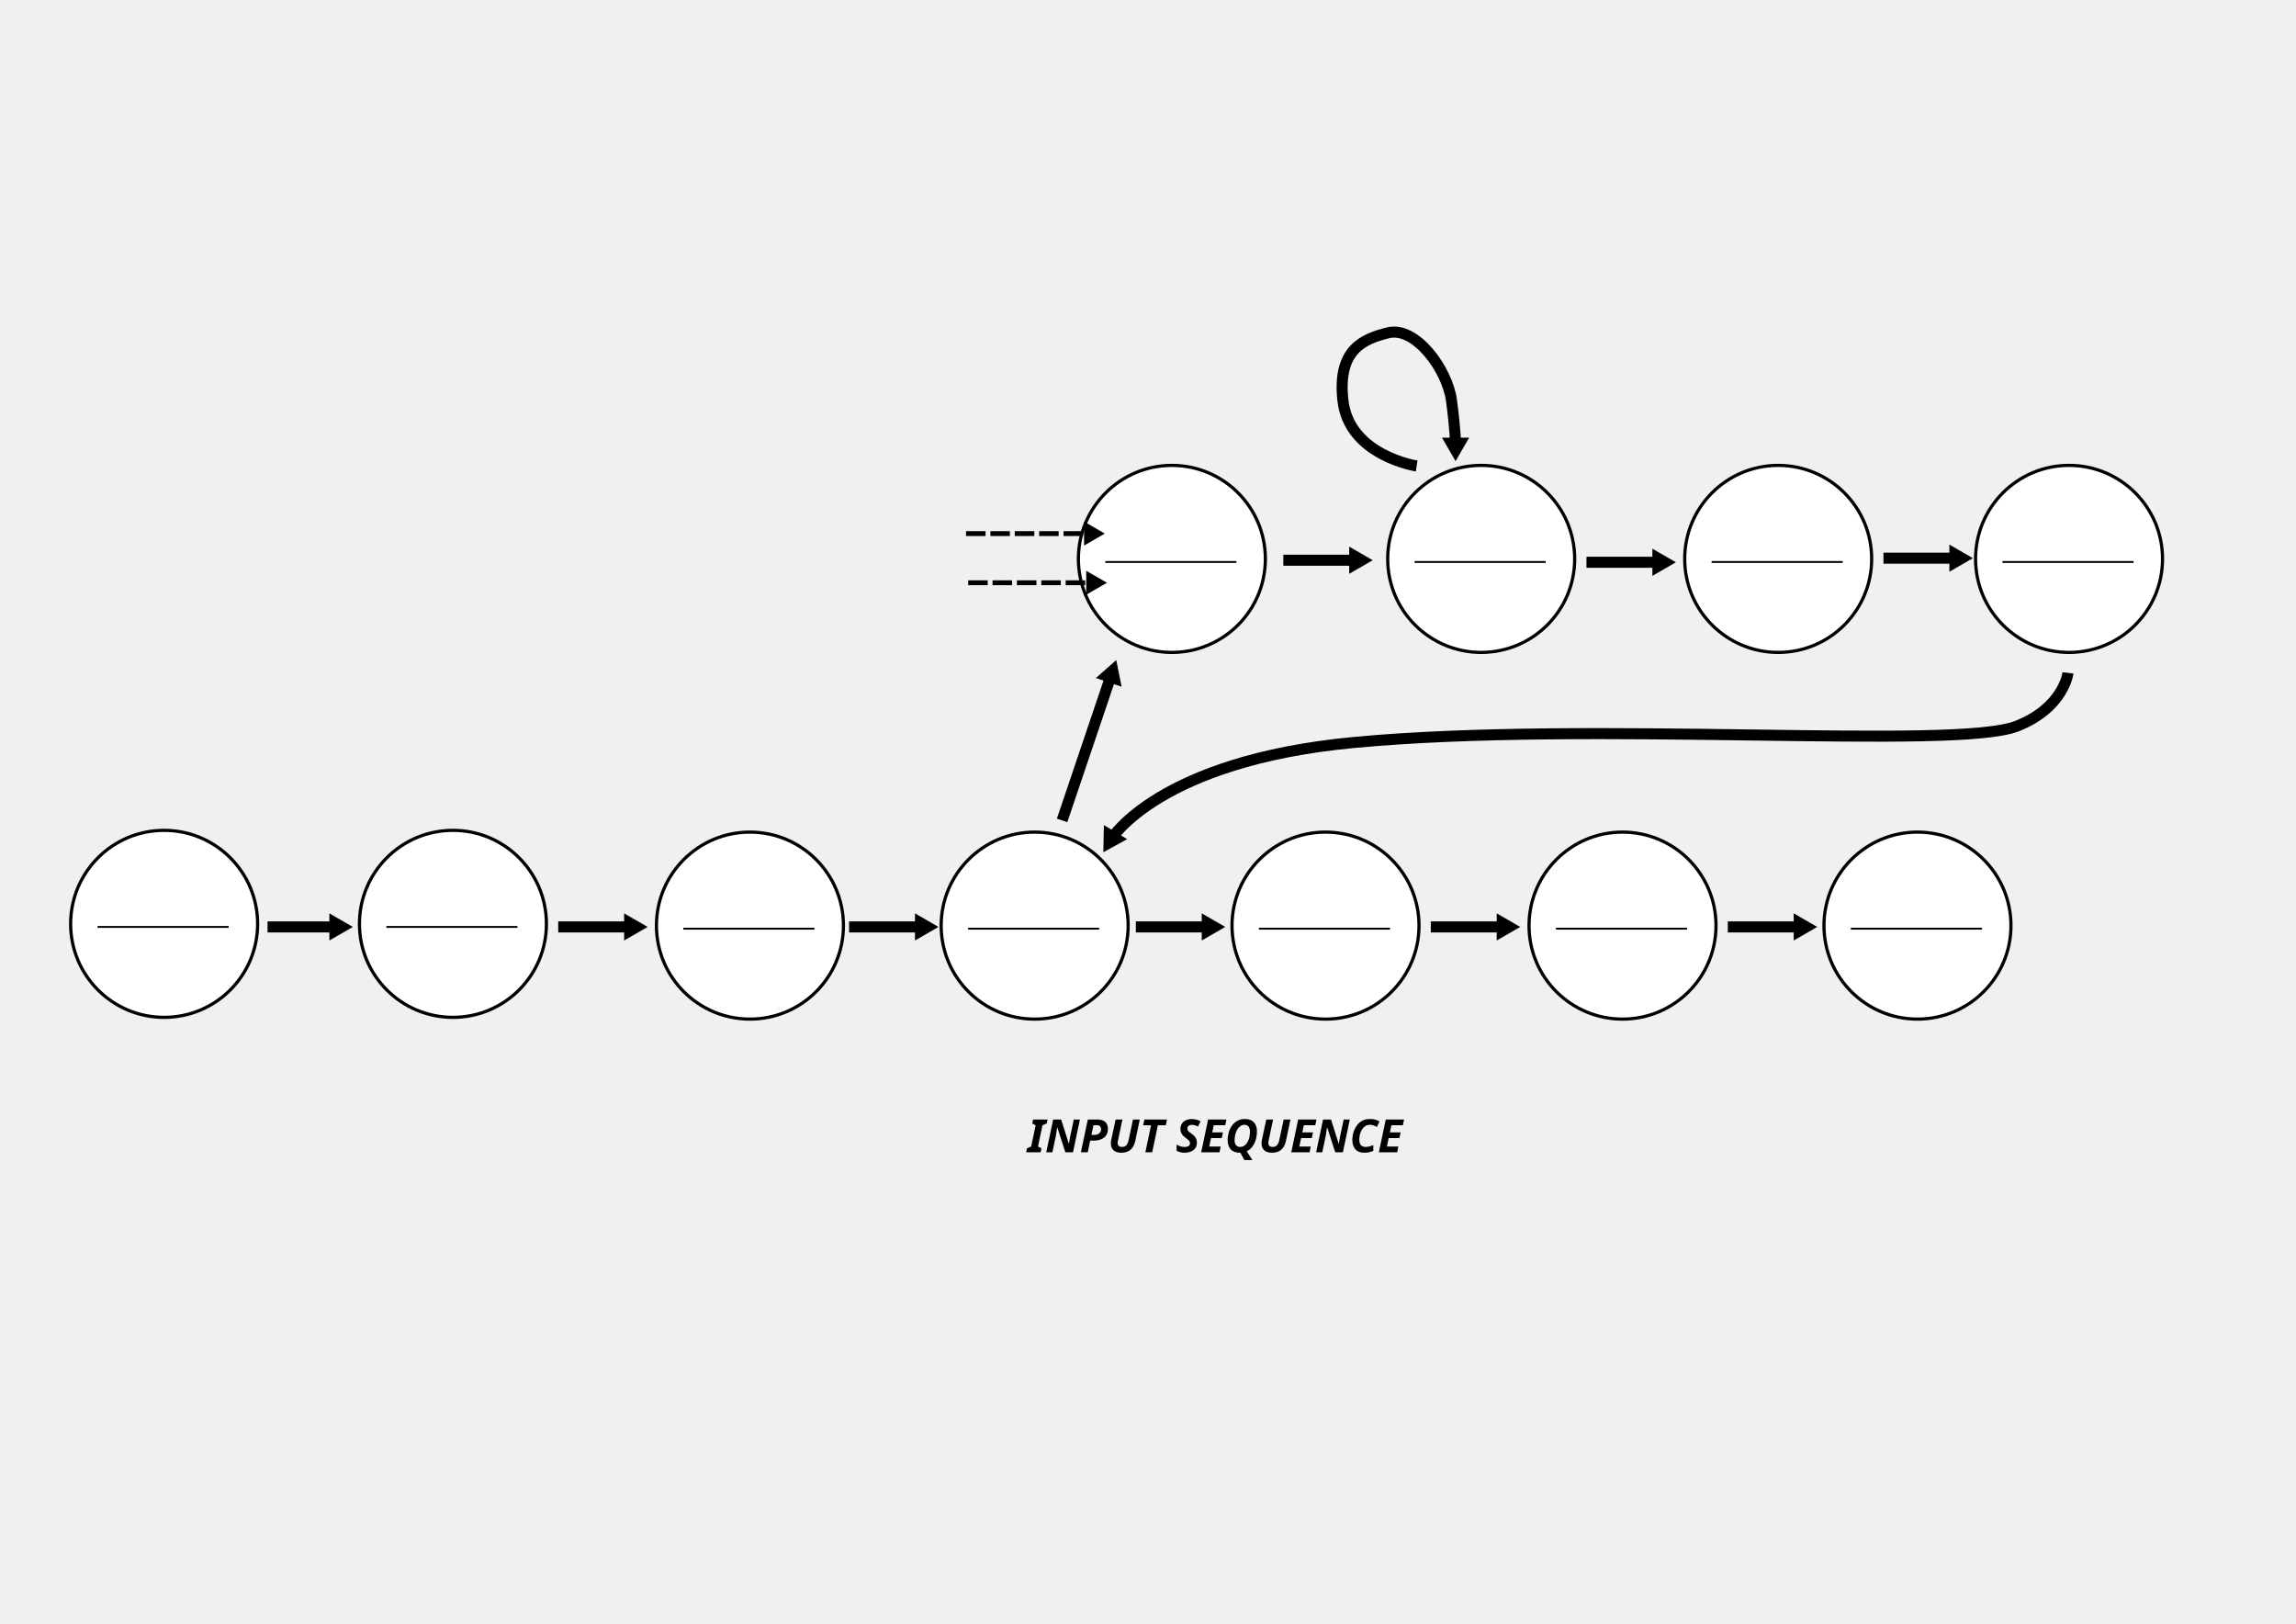
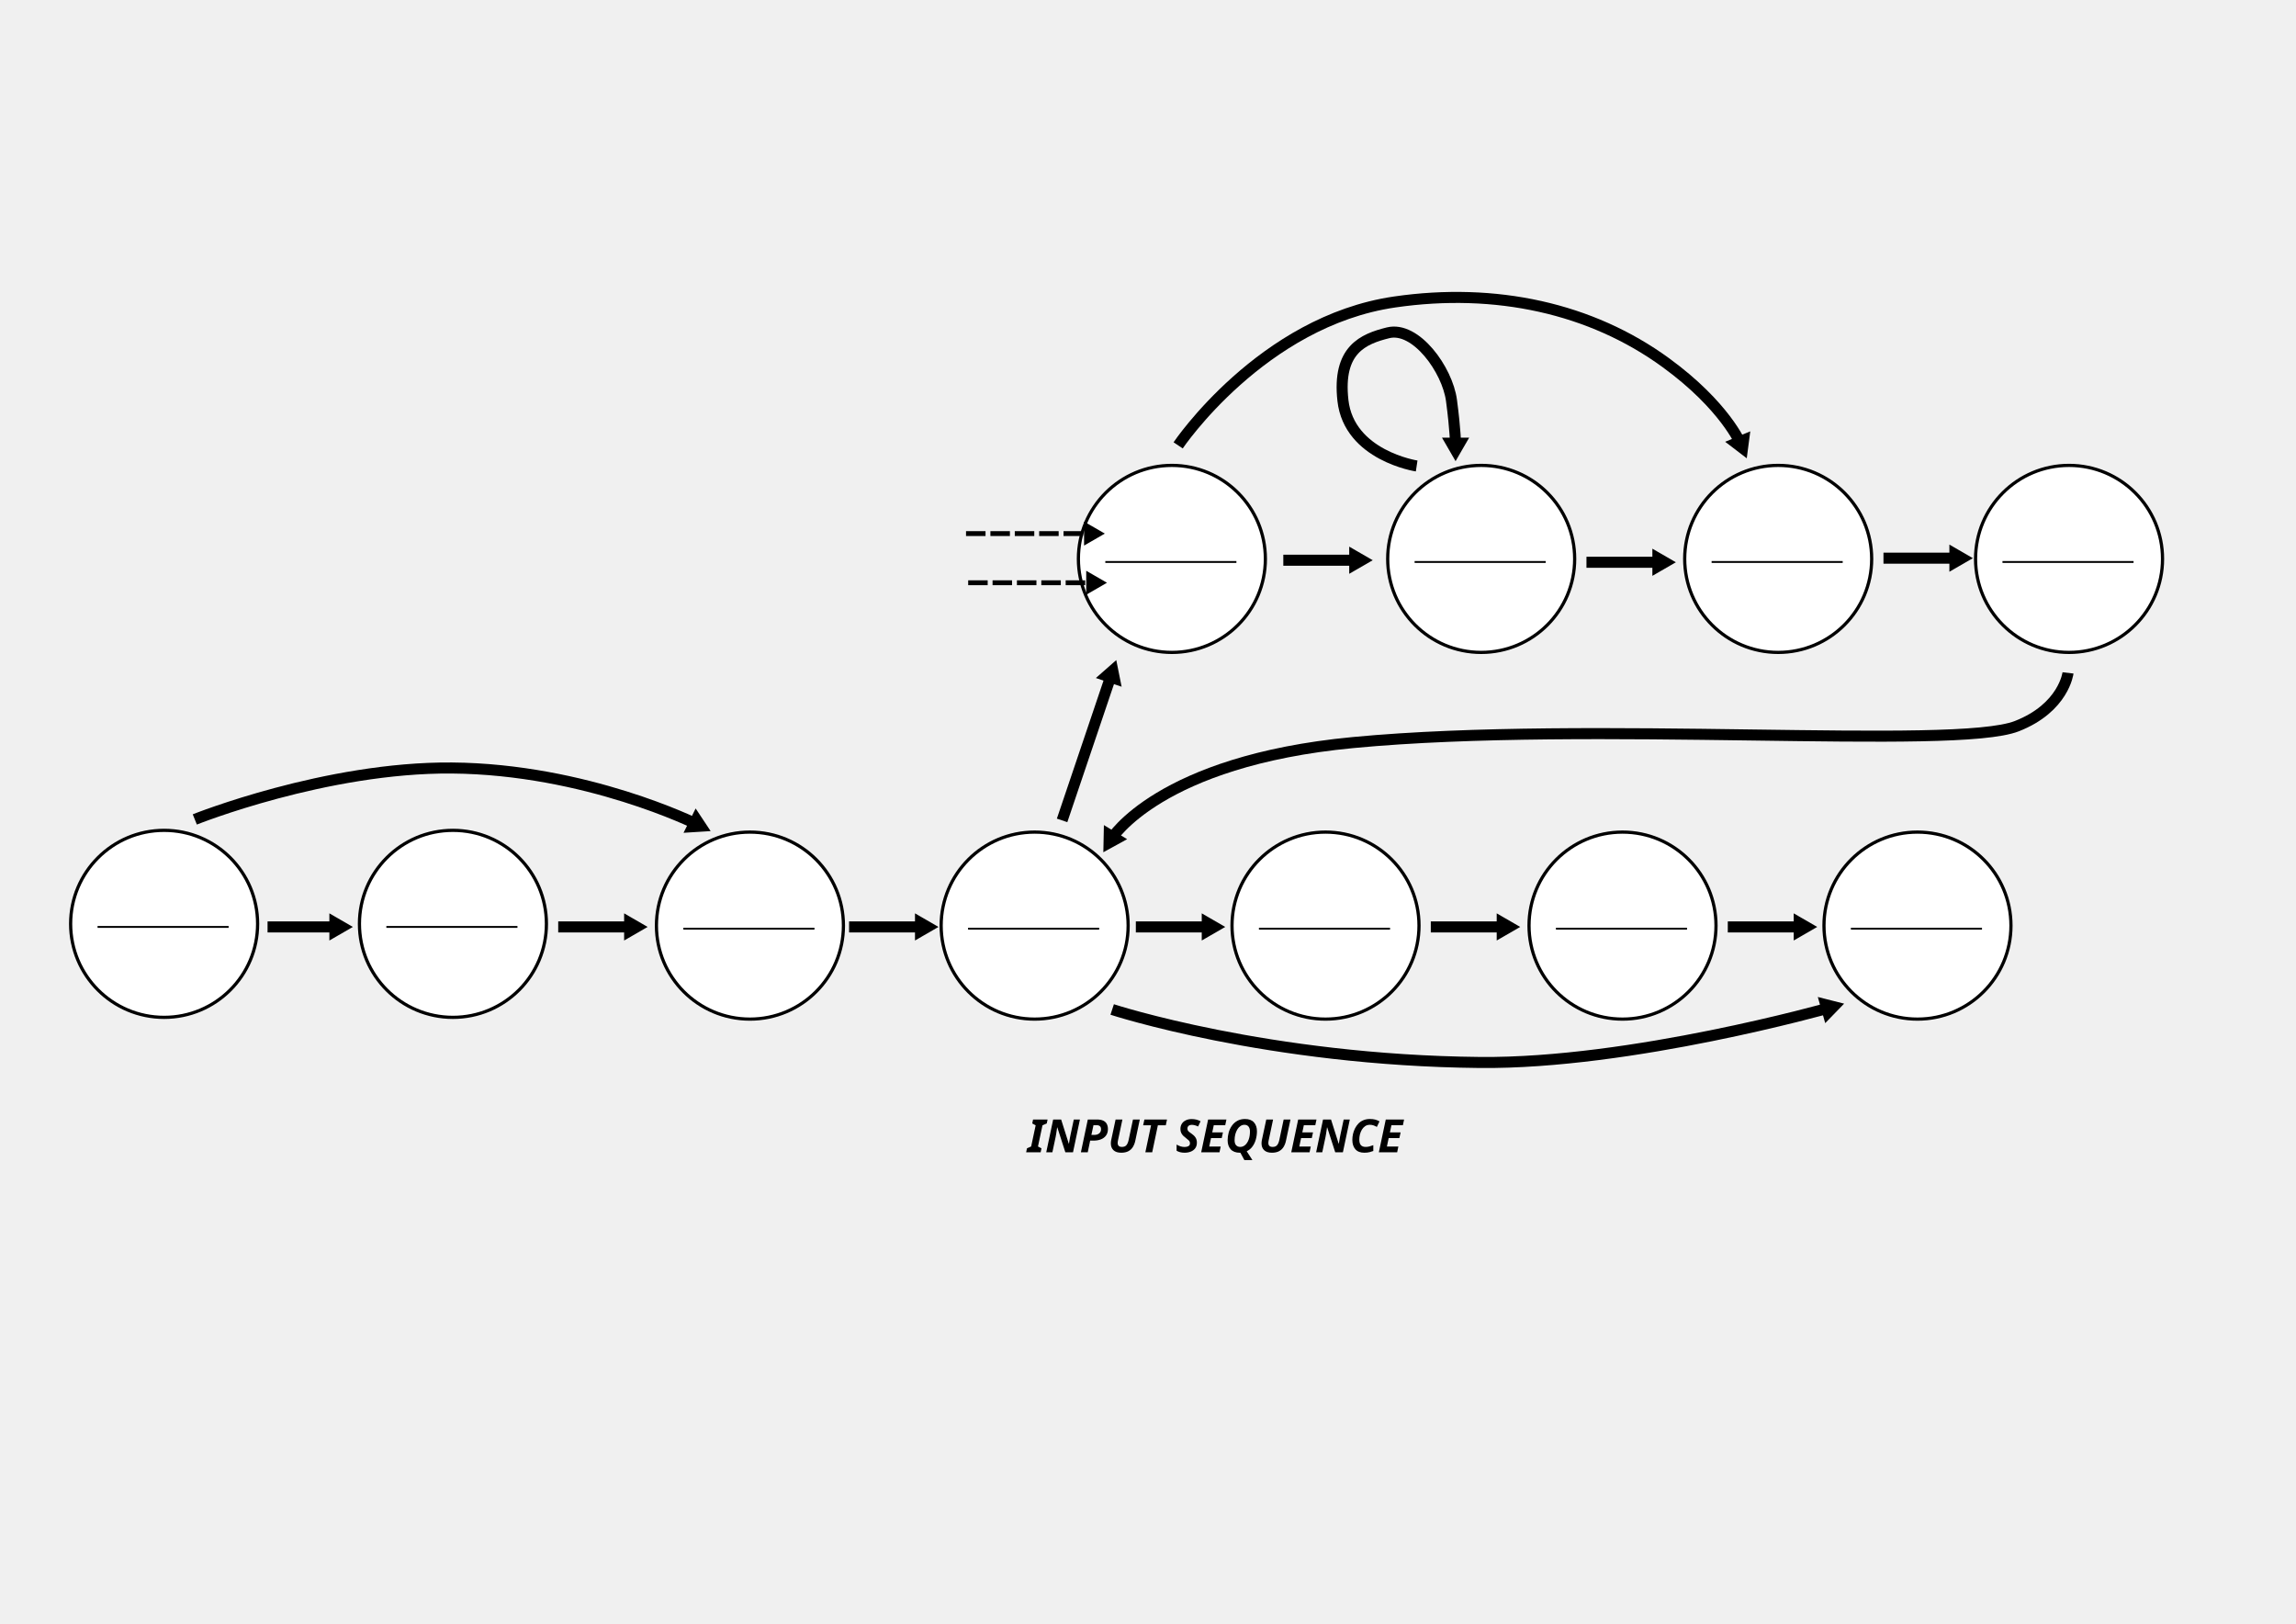
<svg xmlns="http://www.w3.org/2000/svg" width="1052.362" height="744.094" id="svg2" version="1.1">
  <defs id="defs4">
    <marker orient="auto" refY="0" refX="0" id="TriangleOutS" style="overflow:visible">
      <path id="path4054" d="m 5.77,0 -8.65,5 0,-10 8.65,5 z" style="fill-rule:evenodd;stroke:#000000;stroke-width:1pt;marker-start:none" transform="scale(0.2,0.2)" />
    </marker>
    <marker orient="auto" refY="0" refX="0" id="TriangleOutM" style="overflow:visible">
      <path id="path4051" d="m 5.77,0 -8.65,5 0,-10 8.65,5 z" style="fill-rule:evenodd;stroke:#000000;stroke-width:1pt;marker-start:none" transform="scale(0.4,0.4)" />
    </marker>
    <marker orient="auto" refY="0" refX="0" id="Arrow2Mend" style="overflow:visible">
      <path id="path3932" style="font-size:12px;fill-rule:evenodd;stroke-width:0.625;stroke-linejoin:round" d="M 8.719,4.034 -2.207,0.016 8.719,-4.002 c -1.745,2.372 -1.735,5.617 -6e-7,8.035 z" transform="scale(-0.6,-0.6)" />
    </marker>
    <marker orient="auto" refY="0" refX="0" id="Arrow1Lend" style="overflow:visible">
      <path id="path3908" d="M 0,0 5,-5 -12.5,0 5,5 0,0 z" style="fill-rule:evenodd;stroke:#000000;stroke-width:1pt;marker-start:none" transform="matrix(-0.8,0,0,-0.8,-10,0)" />
    </marker>
    <marker orient="auto" refY="0" refX="0" id="Arrow1Send" style="overflow:visible">
      <path id="path3920" d="M 0,0 5,-5 -12.5,0 5,5 0,0 z" style="fill-rule:evenodd;stroke:#000000;stroke-width:1pt;marker-start:none" transform="matrix(-0.2,0,0,-0.2,-1.2,0)" />
    </marker>
    <marker orient="auto" refY="0" refX="0" id="TriangleOutS-7" style="overflow:visible">
      <path id="path4054-4" d="m 5.77,0 -8.65,5 0,-10 8.65,5 z" style="fill-rule:evenodd;stroke:#000000;stroke-width:1pt;marker-start:none" transform="scale(0.2,0.2)" />
    </marker>
    <marker orient="auto" refY="0" refX="0" id="TriangleOutM-0" style="overflow:visible">
      <path id="path4051-2" d="m 5.77,0 -8.65,5 0,-10 8.65,5 z" style="fill-rule:evenodd;stroke:#000000;stroke-width:1pt;marker-start:none" transform="scale(0.4,0.4)" />
+     </marker>
+     <marker orient="auto" refY="0" refX="0" id="TriangleOutS-7-7" style="overflow:visible">
+       <path id="path4054-4-8" d="m 5.77,0 -8.65,5 0,-10 8.65,5 z" style="fill-rule:evenodd;stroke:#000000;stroke-width:1pt;marker-start:none" transform="scale(0.2,0.2)" />
    </marker>
  </defs>
  <g id="layer1" transform="translate(0,-308.2677)">
    <flowRoot xml:space="preserve" id="flowRoot2816" style="font-size:40px;font-style:normal;font-variant:normal;font-weight:normal;font-stretch:normal;fill:#000000;fill-opacity:1;stroke:none;font-family:Sans;-inkscape-font-specification:Sans">
      <flowRegion id="flowRegion2818">
        <rect id="rect2820" width="657.143" height="348.571" x="-1257.143" y="412.362" />
      </flowRegion>
      <flowPara id="flowPara2822" />
    </flowRoot>
    <path style="fill:#ffffff;fill-opacity:1;stroke:#000000;stroke-width:6.671;stroke-miterlimit:4;stroke-dasharray:none" id="path3598" d="m -1451.428,72.362 a 194.286,194.286 0 1 1 -388.572,0 194.286,194.286 0 1 1 388.572,0 z" transform="matrix(0.2205614,0,0,0.2205614,438.2044,715.6813)" />
    <flowRoot xml:space="preserve" id="flowRoot3600" style="font-size:48px;font-style:normal;font-variant:normal;font-weight:normal;font-stretch:normal;fill:#000000;fill-opacity:1;stroke:none;font-family:Sans;-inkscape-font-specification:Sans" transform="matrix(0.3285914,0,0,0.3285914,568.58,694.2509)">
      <flowRegion id="flowRegion3602">
        <rect id="rect3604" width="211.429" height="68.571" x="-1585.714" y="123.791" style="font-size:48px" />
      </flowRegion>
      <flowPara id="flowPara3606" style="font-family:Courier 10 Pitch;-inkscape-font-specification:Courier 10 Pitch">GC..TA</flowPara>
    </flowRoot>
    <path style="fill:none;stroke:#000000;stroke-width:0.854;stroke-linecap:butt;stroke-linejoin:miter;stroke-miterlimit:4;stroke-opacity:1;stroke-dasharray:none" d="m 44.711,733.05 60.085,0" id="path3608" />
    <flowRoot transform="matrix(0.3285914,0,0,0.3285914,567.6321,668.3141)" xml:space="preserve" id="flowRoot3600-4" style="font-size:48px;font-style:normal;font-variant:normal;font-weight:normal;font-stretch:normal;fill:#000000;fill-opacity:1;stroke:none;font-family:Sans;-inkscape-font-specification:Sans">
      <flowRegion id="flowRegion3602-3">
        <rect id="rect3604-4" width="211.429" height="68.571" x="-1585.714" y="123.791" style="font-size:48px" />
      </flowRegion>
      <flowPara id="flowPara3606-2" style="font-family:Courier 10 Pitch;-inkscape-font-specification:Courier 10 Pitch">TA..GC</flowPara>
    </flowRoot>
    <path transform="matrix(0.2205614,0,0,0.2205614,570.5798,715.6813)" d="m -1451.428,72.362 a 194.286,194.286 0 1 1 -388.572,0 194.286,194.286 0 1 1 388.572,0 z" id="path3694" style="fill:#ffffff;fill-opacity:1;stroke:#000000;stroke-width:6.671;stroke-miterlimit:4;stroke-dasharray:none" />
    <flowRoot transform="matrix(0.3285914,0,0,0.3285914,700.9553,694.2509)" style="font-size:48px;font-style:normal;font-variant:normal;font-weight:normal;font-stretch:normal;fill:#000000;fill-opacity:1;stroke:none;font-family:Sans;-inkscape-font-specification:Sans" id="flowRoot3696" xml:space="preserve">
      <flowRegion id="flowRegion3698">
        <rect style="font-size:48px" y="123.791" x="-1585.714" height="68.571" width="211.429" id="rect3700" />
      </flowRegion>
      <flowPara style="font-family:Courier 10 Pitch;-inkscape-font-specification:Courier 10 Pitch" id="flowPara3702">GG..TT</flowPara>
    </flowRoot>
    <path id="path3704" d="m 177.087,733.05 60.085,0" style="fill:none;stroke:#000000;stroke-width:0.854;stroke-linecap:butt;stroke-linejoin:miter;stroke-miterlimit:4;stroke-opacity:1;stroke-dasharray:none" />
    <flowRoot style="font-size:48px;font-style:normal;font-variant:normal;font-weight:normal;font-stretch:normal;fill:#000000;fill-opacity:1;stroke:none;font-family:Sans;-inkscape-font-specification:Sans" id="flowRoot3706" xml:space="preserve" transform="matrix(0.3285914,0,0,0.3285914,700.0075,668.3141)">
      <flowRegion id="flowRegion3708">
        <rect style="font-size:48px" y="123.791" x="-1585.714" height="68.571" width="211.429" id="rect3710" />
      </flowRegion>
      <flowPara style="font-family:Courier 10 Pitch;-inkscape-font-specification:Courier 10 Pitch" id="flowPara3712">AA..CC</flowPara>
    </flowRoot>
    <path style="fill:#ffffff;fill-opacity:1;stroke:#000000;stroke-width:6.671;stroke-miterlimit:4;stroke-dasharray:none" id="path3714" d="m -1451.428,72.362 a 194.286,194.286 0 1 1 -388.572,0 194.286,194.286 0 1 1 388.572,0 z" transform="matrix(0.2205614,0,0,0.2205614,706.7105,716.4851)" />
    <flowRoot xml:space="preserve" id="flowRoot3716" style="font-size:48px;font-style:normal;font-variant:normal;font-weight:normal;font-stretch:normal;fill:#000000;fill-opacity:1;stroke:none;font-family:Sans;-inkscape-font-specification:Sans" transform="matrix(0.3285914,0,0,0.3285914,837.0861,695.0547)">
      <flowRegion id="flowRegion3718">
        <rect id="rect3720" width="211.429" height="68.571" x="-1585.714" y="123.791" style="font-size:48px" />
      </flowRegion>
      <flowPara id="flowPara3722" style="font-family:Courier 10 Pitch;-inkscape-font-specification:Courier 10 Pitch">TG..AT</flowPara>
    </flowRoot>
    <path style="fill:none;stroke:#000000;stroke-width:0.854;stroke-linecap:butt;stroke-linejoin:miter;stroke-miterlimit:4;stroke-opacity:1;stroke-dasharray:none" d="m 313.218,733.854 60.085,0" id="path3724" />
    <flowRoot transform="matrix(0.3285914,0,0,0.3285914,836.1382,669.1179)" xml:space="preserve" id="flowRoot3726" style="font-size:48px;font-style:normal;font-variant:normal;font-weight:normal;font-stretch:normal;fill:#000000;fill-opacity:1;stroke:none;font-family:Sans;-inkscape-font-specification:Sans">
      <flowRegion id="flowRegion3728">
        <rect id="rect3730" width="211.429" height="68.571" x="-1585.714" y="123.791" style="font-size:48px" />
      </flowRegion>
      <flowPara id="flowPara3732" style="font-family:Courier 10 Pitch;-inkscape-font-specification:Courier 10 Pitch">AT..CA</flowPara>
    </flowRoot>
    <path transform="matrix(0.2205614,0,0,0.2205614,837.2083,716.4851)" d="m -1451.428,72.362 a 194.286,194.286 0 1 1 -388.572,0 194.286,194.286 0 1 1 388.572,0 z" id="path3734" style="fill:#ffffff;fill-opacity:1;stroke:#000000;stroke-width:6.671;stroke-miterlimit:4;stroke-dasharray:none" />
    <flowRoot transform="matrix(0.3285914,0,0,0.3285914,967.5838,695.0547)" style="font-size:48px;font-style:normal;font-variant:normal;font-weight:normal;font-stretch:normal;fill:#000000;fill-opacity:1;stroke:none;font-family:Sans;-inkscape-font-specification:Sans" id="flowRoot3736" xml:space="preserve">
      <flowRegion id="flowRegion3738">
        <rect style="font-size:48px" y="123.791" x="-1585.714" height="68.571" width="211.429" id="rect3740" />
      </flowRegion>
      <flowPara style="font-family:Courier 10 Pitch;-inkscape-font-specification:Courier 10 Pitch" id="flowPara3742">AT..CA</flowPara>
    </flowRoot>
    <path id="path3744" d="m 443.715,733.854 60.085,0" style="fill:none;stroke:#000000;stroke-width:0.854;stroke-linecap:butt;stroke-linejoin:miter;stroke-miterlimit:4;stroke-opacity:1;stroke-dasharray:none" />
    <flowRoot style="font-size:48px;font-style:normal;font-variant:normal;font-weight:normal;font-stretch:normal;fill:#000000;fill-opacity:1;stroke:none;font-family:Sans;-inkscape-font-specification:Sans" id="flowRoot3746" xml:space="preserve" transform="matrix(0.3285914,0,0,0.3285914,966.636,669.1179)">
      <flowRegion id="flowRegion3748">
        <rect style="font-size:48px" y="123.791" x="-1585.714" height="68.571" width="211.429" id="rect3750" />
      </flowRegion>
      <flowPara style="font-family:Courier 10 Pitch;-inkscape-font-specification:Courier 10 Pitch" id="flowPara3752">TG..AT</flowPara>
    </flowRoot>
    <path style="fill:#ffffff;fill-opacity:1;stroke:#000000;stroke-width:6.671;stroke-miterlimit:4;stroke-dasharray:none" id="path3756" d="m -1451.428,72.362 a 194.286,194.286 0 1 1 -388.572,0 194.286,194.286 0 1 1 388.572,0 z" transform="matrix(0.2205614,0,0,0.2205614,970.5225,716.4851)" />
    <flowRoot xml:space="preserve" id="flowRoot3758" style="font-size:48px;font-style:normal;font-variant:normal;font-weight:normal;font-stretch:normal;fill:#000000;fill-opacity:1;stroke:none;font-family:Sans;-inkscape-font-specification:Sans" transform="matrix(0.3285914,0,0,0.3285914,1100.898,695.0547)">
      <flowRegion id="flowRegion3760">
        <rect id="rect3762" width="211.429" height="68.571" x="-1585.714" y="123.791" style="font-size:48px" />
      </flowRegion>
      <flowPara id="flowPara3764" style="font-family:Courier 10 Pitch;-inkscape-font-specification:Courier 10 Pitch">CA..CC</flowPara>
    </flowRoot>
    <path style="fill:none;stroke:#000000;stroke-width:0.854;stroke-linecap:butt;stroke-linejoin:miter;stroke-miterlimit:4;stroke-opacity:1;stroke-dasharray:none" d="m 577.029,733.854 60.085,0" id="path3766" />
    <flowRoot transform="matrix(0.3285914,0,0,0.3285914,1099.95,669.1179)" xml:space="preserve" id="flowRoot3768" style="font-size:48px;font-style:normal;font-variant:normal;font-weight:normal;font-stretch:normal;fill:#000000;fill-opacity:1;stroke:none;font-family:Sans;-inkscape-font-specification:Sans">
      <flowRegion id="flowRegion3770">
        <rect id="rect3772" width="211.429" height="68.571" x="-1585.714" y="123.791" style="font-size:48px" />
      </flowRegion>
      <flowPara id="flowPara3774" style="font-family:Courier 10 Pitch;-inkscape-font-specification:Courier 10 Pitch">GG..TG</flowPara>
    </flowRoot>
    <path transform="matrix(0.2205614,0,0,0.2205614,1106.653,716.4851)" d="m -1451.428,72.362 a 194.286,194.286 0 1 1 -388.572,0 194.286,194.286 0 1 1 388.572,0 z" id="path3776" style="fill:#ffffff;fill-opacity:1;stroke:#000000;stroke-width:6.671;stroke-miterlimit:4;stroke-dasharray:none" />
    <flowRoot transform="matrix(0.3285914,0,0,0.3285914,1237.029,695.0547)" style="font-size:48px;font-style:normal;font-variant:normal;font-weight:normal;font-stretch:normal;fill:#000000;fill-opacity:1;stroke:none;font-family:Sans;-inkscape-font-specification:Sans" id="flowRoot3778" xml:space="preserve">
      <flowRegion id="flowRegion3780">
        <rect style="font-size:48px" y="123.791" x="-1585.714" height="68.571" width="211.429" id="rect3782" />
      </flowRegion>
      <flowPara style="font-family:Courier 10 Pitch;-inkscape-font-specification:Courier 10 Pitch" id="flowPara3784">AC..CC</flowPara>
    </flowRoot>
    <path id="path3786" d="m 713.16,733.854 60.085,0" style="fill:none;stroke:#000000;stroke-width:0.854;stroke-linecap:butt;stroke-linejoin:miter;stroke-miterlimit:4;stroke-opacity:1;stroke-dasharray:none" />
    <flowRoot style="font-size:48px;font-style:normal;font-variant:normal;font-weight:normal;font-stretch:normal;fill:#000000;fill-opacity:1;stroke:none;font-family:Sans;-inkscape-font-specification:Sans" id="flowRoot3788" xml:space="preserve" transform="matrix(0.3285914,0,0,0.3285914,1236.081,669.1179)">
      <flowRegion id="flowRegion3790">
        <rect style="font-size:48px" y="123.791" x="-1585.714" height="68.571" width="211.429" id="rect3792" />
      </flowRegion>
      <flowPara style="font-family:Courier 10 Pitch;-inkscape-font-specification:Courier 10 Pitch" id="flowPara3794">GG..GT</flowPara>
    </flowRoot>
    <path style="fill:#ffffff;fill-opacity:1;stroke:#000000;stroke-width:6.671;stroke-miterlimit:4;stroke-dasharray:none" id="path3796" d="m -1451.428,72.362 a 194.286,194.286 0 1 1 -388.572,0 194.286,194.286 0 1 1 388.572,0 z" transform="matrix(0.2205614,0,0,0.2205614,1241.845,716.4851)" />
    <flowRoot xml:space="preserve" id="flowRoot3798" style="font-size:48px;font-style:normal;font-variant:normal;font-weight:normal;font-stretch:normal;fill:#000000;fill-opacity:1;stroke:none;font-family:Sans;-inkscape-font-specification:Sans" transform="matrix(0.3285914,0,0,0.3285914,1372.221,695.0547)">
      <flowRegion id="flowRegion3800">
        <rect id="rect3802" width="211.429" height="68.571" x="-1585.714" y="123.791" style="font-size:48px" />
      </flowRegion>
      <flowPara id="flowPara3804" style="font-family:Courier 10 Pitch;-inkscape-font-specification:Courier 10 Pitch">AA..TC</flowPara>
    </flowRoot>
    <path style="fill:none;stroke:#000000;stroke-width:0.854;stroke-linecap:butt;stroke-linejoin:miter;stroke-miterlimit:4;stroke-opacity:1;stroke-dasharray:none" d="m 848.352,733.854 60.085,0" id="path3806" />
    <flowRoot transform="matrix(0.3285914,0,0,0.3285914,1371.273,669.1179)" xml:space="preserve" id="flowRoot3808" style="font-size:48px;font-style:normal;font-variant:normal;font-weight:normal;font-stretch:normal;fill:#000000;fill-opacity:1;stroke:none;font-family:Sans;-inkscape-font-specification:Sans">
      <flowRegion id="flowRegion3810">
        <rect id="rect3812" width="211.429" height="68.571" x="-1585.714" y="123.791" style="font-size:48px" />
      </flowRegion>
      <flowPara id="flowPara3814" style="font-family:Courier 10 Pitch;-inkscape-font-specification:Courier 10 Pitch">GA..TT</flowPara>
    </flowRoot>
    <path style="fill:#ffffff;fill-opacity:1;stroke:#000000;stroke-width:6.671;stroke-miterlimit:4;stroke-dasharray:none" id="path3816" d="m -1451.428,72.362 a 194.286,194.286 0 1 1 -388.572,0 194.286,194.286 0 1 1 388.572,0 z" transform="matrix(0.2205614,0,0,0.2205614,900.11,548.434)" />
    <flowRoot xml:space="preserve" id="flowRoot3818" style="font-size:48px;font-style:normal;font-variant:normal;font-weight:normal;font-stretch:normal;fill:#000000;fill-opacity:1;stroke:none;font-family:Sans;-inkscape-font-specification:Sans" transform="matrix(0.3285914,0,0,0.3285914,1030.486,527.0037)">
      <flowRegion id="flowRegion3820">
        <rect id="rect3822" width="211.429" height="68.571" x="-1585.714" y="123.791" style="font-size:48px" />
      </flowRegion>
      <flowPara id="flowPara3824" style="font-family:Courier 10 Pitch;-inkscape-font-specification:Courier 10 Pitch">CA..GC</flowPara>
    </flowRoot>
    <path style="fill:none;stroke:#000000;stroke-width:0.854;stroke-linecap:butt;stroke-linejoin:miter;stroke-miterlimit:4;stroke-opacity:1;stroke-dasharray:none" d="m 506.617,565.803 60.085,0" id="path3826" />
    <flowRoot transform="matrix(0.3285914,0,0,0.3285914,1029.538,501.0669)" xml:space="preserve" id="flowRoot3828" style="font-size:48px;font-style:normal;font-variant:normal;font-weight:normal;font-stretch:normal;fill:#000000;fill-opacity:1;stroke:none;font-family:Sans;-inkscape-font-specification:Sans">
      <flowRegion id="flowRegion3830">
        <rect id="rect3832" width="211.429" height="68.571" x="-1585.714" y="123.791" style="font-size:48px" />
      </flowRegion>
      <flowPara id="flowPara3834" style="font-family:Courier 10 Pitch;-inkscape-font-specification:Courier 10 Pitch">GC..TG</flowPara>
    </flowRoot>
    <path transform="matrix(0.2205614,0,0,0.2205614,1041.874,548.434)" d="m -1451.428,72.362 a 194.286,194.286 0 1 1 -388.572,0 194.286,194.286 0 1 1 388.572,0 z" id="path3836" style="fill:#ffffff;fill-opacity:1;stroke:#000000;stroke-width:6.671;stroke-miterlimit:4;stroke-dasharray:none" />
    <flowRoot transform="matrix(0.3285914,0,0,0.3285914,1172.249,527.0037)" style="font-size:48px;font-style:normal;font-variant:normal;font-weight:normal;font-stretch:normal;fill:#000000;fill-opacity:1;stroke:none;font-family:Sans;-inkscape-font-specification:Sans" id="flowRoot3838" xml:space="preserve">
      <flowRegion id="flowRegion3840">
        <rect style="font-size:48px" y="123.791" x="-1585.714" height="68.571" width="211.429" id="rect3842" />
      </flowRegion>
      <flowPara style="font-family:Courier 10 Pitch;-inkscape-font-specification:Courier 10 Pitch" id="flowPara3844">CC..GG</flowPara>
    </flowRoot>
    <path id="path3846" d="m 648.381,565.803 60.085,0" style="fill:none;stroke:#000000;stroke-width:0.854;stroke-linecap:butt;stroke-linejoin:miter;stroke-miterlimit:4;stroke-opacity:1;stroke-dasharray:none" />
    <flowRoot style="font-size:48px;font-style:normal;font-variant:normal;font-weight:normal;font-stretch:normal;fill:#000000;fill-opacity:1;stroke:none;font-family:Sans;-inkscape-font-specification:Sans" id="flowRoot3848" xml:space="preserve" transform="matrix(0.3285914,0,0,0.3285914,1171.301,501.0669)">
      <flowRegion id="flowRegion3850">
        <rect style="font-size:48px" y="123.791" x="-1585.714" height="68.571" width="211.429" id="rect3852" />
      </flowRegion>
      <flowPara style="font-family:Courier 10 Pitch;-inkscape-font-specification:Courier 10 Pitch" id="flowPara3854">CC..GG</flowPara>
    </flowRoot>
    <path style="fill:#ffffff;fill-opacity:1;stroke:#000000;stroke-width:6.671;stroke-miterlimit:4;stroke-dasharray:none" id="path3858" d="m -1451.428,72.362 a 194.286,194.286 0 1 1 -388.572,0 194.286,194.286 0 1 1 388.572,0 z" transform="matrix(0.2205614,0,0,0.2205614,1178.005,548.434)" />
    <flowRoot xml:space="preserve" id="flowRoot3860" style="font-size:48px;font-style:normal;font-variant:normal;font-weight:normal;font-stretch:normal;fill:#000000;fill-opacity:1;stroke:none;font-family:Sans;-inkscape-font-specification:Sans" transform="matrix(0.3285914,0,0,0.3285914,1308.38,527.0037)">
      <flowRegion id="flowRegion3862">
        <rect id="rect3864" width="211.429" height="68.571" x="-1585.714" y="123.791" style="font-size:48px" />
      </flowRegion>
      <flowPara id="flowPara3866" style="font-family:Courier 10 Pitch;-inkscape-font-specification:Courier 10 Pitch">CC..TG</flowPara>
    </flowRoot>
    <path style="fill:none;stroke:#000000;stroke-width:0.854;stroke-linecap:butt;stroke-linejoin:miter;stroke-miterlimit:4;stroke-opacity:1;stroke-dasharray:none" d="m 784.511,565.803 60.085,0" id="path3868" />
    <flowRoot transform="matrix(0.3285914,0,0,0.3285914,1307.432,501.0669)" xml:space="preserve" id="flowRoot3870" style="font-size:48px;font-style:normal;font-variant:normal;font-weight:normal;font-stretch:normal;fill:#000000;fill-opacity:1;stroke:none;font-family:Sans;-inkscape-font-specification:Sans">
      <flowRegion id="flowRegion3872">
        <rect id="rect3874" width="211.429" height="68.571" x="-1585.714" y="123.791" style="font-size:48px" />
      </flowRegion>
      <flowPara id="flowPara3876" style="font-family:Courier 10 Pitch;-inkscape-font-specification:Courier 10 Pitch">CA..GG</flowPara>
    </flowRoot>
    <path transform="matrix(0.2205614,0,0,0.2205614,1311.319,548.434)" d="m -1451.428,72.362 a 194.286,194.286 0 1 1 -388.572,0 194.286,194.286 0 1 1 388.572,0 z" id="path3878" style="fill:#ffffff;fill-opacity:1;stroke:#000000;stroke-width:6.671;stroke-miterlimit:4;stroke-dasharray:none" />
    <flowRoot transform="matrix(0.3285914,0,0,0.3285914,1441.694,527.0037)" style="font-size:48px;font-style:normal;font-variant:normal;font-weight:normal;font-stretch:normal;fill:#000000;fill-opacity:1;stroke:none;font-family:Sans;-inkscape-font-specification:Sans" id="flowRoot3880" xml:space="preserve">
      <flowRegion id="flowRegion3882">
        <rect style="font-size:48px" y="123.791" x="-1585.714" height="68.571" width="211.429" id="rect3884" />
      </flowRegion>
      <flowPara style="font-family:Courier 10 Pitch;-inkscape-font-specification:Courier 10 Pitch" id="flowPara3886">TC..AT</flowPara>
    </flowRoot>
    <path id="path3888" d="m 917.826,565.803 60.085,0" style="fill:none;stroke:#000000;stroke-width:0.854;stroke-linecap:butt;stroke-linejoin:miter;stroke-miterlimit:4;stroke-opacity:1;stroke-dasharray:none" />
    <flowRoot style="font-size:48px;font-style:normal;font-variant:normal;font-weight:normal;font-stretch:normal;fill:#000000;fill-opacity:1;stroke:none;font-family:Sans;-inkscape-font-specification:Sans" id="flowRoot3890" xml:space="preserve" transform="matrix(0.3285914,0,0,0.3285914,1440.746,501.0669)">
      <flowRegion id="flowRegion3892">
        <rect style="font-size:48px" y="123.791" x="-1585.714" height="68.571" width="211.429" id="rect3894" />
      </flowRegion>
      <flowPara style="font-family:Courier 10 Pitch;-inkscape-font-specification:Courier 10 Pitch" id="flowPara3896">AT..GA</flowPara>
    </flowRoot>
    <path style="fill:none;stroke:#000000;stroke-width:0.329px;stroke-linecap:butt;stroke-linejoin:miter;stroke-opacity:1" d="M 124.512,732.111" id="path3898" />
    <path style="fill:none;stroke:#000000;stroke-width:5.06;stroke-linecap:butt;stroke-linejoin:miter;stroke-miterlimit:4;stroke-opacity:1;stroke-dasharray:none;marker-end:url(#TriangleOutS)" d="m 122.634,733.05 31.92,0" id="path3900" />
    <path style="fill:none;stroke:#000000;stroke-width:5.06;stroke-linecap:butt;stroke-linejoin:miter;stroke-miterlimit:4;stroke-opacity:1;stroke-dasharray:none;marker-end:url(#TriangleOutS)" d="m 255.855,733.05 33.798,0" id="path3900-1" />
    <path id="path5514" d="m 389.17,733.05 33.798,0" style="fill:none;stroke:#000000;stroke-width:5.06;stroke-linecap:butt;stroke-linejoin:miter;stroke-miterlimit:4;stroke-opacity:1;stroke-dasharray:none;marker-end:url(#TriangleOutS)" />
    <path style="fill:none;stroke:#000000;stroke-width:5.06;stroke-linecap:butt;stroke-linejoin:miter;stroke-miterlimit:4;stroke-opacity:1;stroke-dasharray:none;marker-end:url(#TriangleOutS)" d="m 520.606,733.05 33.798,0" id="path5516" />
    <path id="path5518" d="m 655.798,733.05 33.798,0" style="fill:none;stroke:#000000;stroke-width:5.06;stroke-linecap:butt;stroke-linejoin:miter;stroke-miterlimit:4;stroke-opacity:1;stroke-dasharray:none;marker-end:url(#TriangleOutS)" />
    <path style="fill:none;stroke:#000000;stroke-width:5.06;stroke-linecap:butt;stroke-linejoin:miter;stroke-miterlimit:4;stroke-opacity:1;stroke-dasharray:none;marker-end:url(#TriangleOutS)" d="m 791.929,733.05 33.798,0" id="path5520" />
    <path style="fill:none;stroke:#000000;stroke-width:5.06;stroke-linecap:butt;stroke-linejoin:miter;stroke-miterlimit:4;stroke-opacity:1;stroke-dasharray:none;marker-end:url(#TriangleOutS)" d="m 486.808,684.231 22.532,-66.657" id="path5522" />
    <path id="path5524" d="m 588.202,564.999 33.798,0" style="fill:none;stroke:#000000;stroke-width:5.06;stroke-linecap:butt;stroke-linejoin:miter;stroke-miterlimit:4;stroke-opacity:1;stroke-dasharray:none;marker-end:url(#TriangleOutS)" />
    <path style="fill:none;stroke:#000000;stroke-width:5.06;stroke-linecap:butt;stroke-linejoin:miter;stroke-miterlimit:4;stroke-opacity:1;stroke-dasharray:none;marker-end:url(#TriangleOutS)" d="m 727.149,565.938 33.798,0" id="path5526" />
    <path id="path5528" d="m 863.28,564.06 33.798,0" style="fill:none;stroke:#000000;stroke-width:5.06;stroke-linecap:butt;stroke-linejoin:miter;stroke-miterlimit:4;stroke-opacity:1;stroke-dasharray:none;marker-end:url(#TriangleOutS)" />
    <path style="fill:none;stroke:#000000;stroke-width:5.06;stroke-linecap:butt;stroke-linejoin:miter;stroke-miterlimit:4;stroke-opacity:1;stroke-dasharray:none;marker-end:url(#TriangleOutS-7)" d="m 947.868,616.635 c 0,0 -1.878,15.96 -23.471,24.41 -28.464,11.138 -194.824,-2.85 -304.182,7.511 -89.189,8.45 -110.782,44.125 -110.782,44.125" id="path5532" />
    <path style="fill:none;stroke:#000000;stroke-width:5.06;stroke-linecap:butt;stroke-linejoin:miter;stroke-miterlimit:4;stroke-opacity:1;stroke-dasharray:none;marker-end:url(#TriangleOutS-7)" d="m 649.32,521.812 c 0,0 -30.981,-4.694 -33.798,-30.043 -2.594,-23.346 9.388,-28.165 20.654,-30.981 12.751,-3.188 27.226,16.899 29.104,30.981 1.878,14.082 1.878,20.654 1.878,20.654" id="path5728" />
    <flowRoot xml:space="preserve" id="flowRoot5924" style="font-size:40px;font-style:normal;font-variant:normal;font-weight:normal;font-stretch:normal;fill:#000000;fill-opacity:1;stroke:none;font-family:Sans;-inkscape-font-specification:Sans" transform="matrix(0.3285914,0,0,0.3285914,988.2382,687.6791)">
      <flowRegion id="flowRegion5926">
        <rect id="rect5928" width="1020" height="80" x="-1702.857" y="486.648" />
      </flowRegion>
      <flowPara id="flowPara5932" style="font-size:64px;font-family:Courier 10 Pitch;-inkscape-font-specification:Courier 10 Pitch">FORWARD:TAATGCCATGGGATGTT</flowPara>
    </flowRoot>
    <flowRoot style="font-size:40px;font-style:normal;font-variant:normal;font-weight:normal;font-stretch:normal;fill:#000000;fill-opacity:1;stroke:none;font-family:Sans;-inkscape-font-specification:Sans" id="flowRoot5939" xml:space="preserve" transform="matrix(0.3285914,0,0,0.3285914,849.0993,705.5169)">
      <flowRegion id="flowRegion5941">
        <rect y="486.648" x="-1702.857" height="91.429" width="1514.286" id="rect5943" />
      </flowRegion>
      <flowPara style="font-size:64px;font-family:Courier 10 Pitch;-inkscape-font-specification:Courier 10 Pitch" id="flowPara5945">REVERSE COMPLEMENT:AACATCCCATGGCATTA</flowPara>
    </flowRoot>
    <text xml:space="preserve" style="font-size:13.144px;font-style:normal;font-variant:normal;font-weight:normal;font-stretch:normal;fill:#000000;fill-opacity:1;stroke:none;font-family:Sans;-inkscape-font-specification:Sans" x="470.941" y="836.321" id="text5949">
      <tspan id="tspan5951" x="470.941" y="836.321" style="font-size:21.03px;font-style:italic;font-weight:bold;font-family:Courier 10 Pitch;-inkscape-font-specification:Courier 10 Pitch Bold">INPUT SEQUENCE</tspan>
    </text>
    <flowRoot xml:space="preserve" id="flowRoot5995" style="font-size:40px;font-style:normal;font-variant:normal;font-weight:normal;font-stretch:normal;fill:#000000;fill-opacity:1;stroke:none;font-family:Sans;-inkscape-font-specification:Sans">
      <flowRegion id="flowRegion5997">
        <rect id="rect5999" width="882.857" height="588.571" x="-1451.429" y="-701.924" />
      </flowRegion>
      <flowPara id="flowPara6001" />
    </flowRoot>
    <path style="fill:none;stroke:#000000;stroke-width:2.234;stroke-linecap:butt;stroke-linejoin:miter;stroke-miterlimit:4;stroke-opacity:1;stroke-dasharray:8.938, 2.234;stroke-dashoffset:0;marker-end:url(#TriangleOutM)" d="m 442.776,552.794 57.269,0" id="path6201" />
    <path style="fill:none;stroke:#000000;stroke-width:2.234;stroke-linecap:butt;stroke-linejoin:miter;stroke-miterlimit:4;stroke-opacity:1;stroke-dasharray:8.938, 2.234;stroke-dashoffset:0;marker-end:url(#TriangleOutM)" d="m 443.763,575.326 57.269,0" id="path6201-0" />
    <flowRoot xml:space="preserve" id="flowRoot6619" style="font-size:40px;font-style:normal;font-variant:normal;font-weight:normal;font-stretch:normal;fill:#000000;fill-opacity:1;stroke:none;font-family:Sans;-inkscape-font-specification:Sans" transform="matrix(0.3285914,0,0,0.3285914,1003.259,513.995)">
      <flowRegion id="flowRegion6621">
        <rect id="rect6623" width="357.143" height="97.143" x="-1977.143" y="86.648" />
      </flowRegion>
      <flowPara id="flowPara6627">Forward pair</flowPara>
    </flowRoot>
    <flowRoot transform="matrix(0.3285914,0,0,0.3285914,1016.403,537.4659)" style="font-size:40px;font-style:normal;font-variant:normal;font-weight:normal;font-stretch:normal;fill:#000000;fill-opacity:1;stroke:none;font-family:Sans;-inkscape-font-specification:Sans" id="flowRoot6646" xml:space="preserve">
      <flowRegion id="flowRegion6648">
        <rect y="86.648" x="-1977.143" height="97.143" width="357.143" id="rect6650" />
      </flowRegion>
      <flowPara id="flowPara6652">Reverse complement pair </flowPara>
      <flowPara id="flowPara6654">pair</flowPara>
    </flowRoot>
    <flowRoot xml:space="preserve" id="flowRoot6679" style="font-size:16px;font-style:normal;font-variant:normal;font-weight:normal;font-stretch:normal;fill:#000000;fill-opacity:1;stroke:none;font-family:Sans;-inkscape-font-specification:Sans" transform="translate(-13.13198,371.9073)">
      <flowRegion id="flowRegion6681">
        <rect id="rect6683" width="266.68" height="130.31" x="70.711" y="151.135" style="font-size:16px" />
      </flowRegion>
      <flowPara id="flowPara6685" style="font-style:italic">Adaptation of Figure 4.35 from:</flowPara>
      <flowPara id="flowPara6689" style="font-style:italic" />
      <flowPara id="flowPara6693" style="font-style:italic">Phillip Compeau, Pavel Pevzner.  Bioinformatics Algorithms: An Active Learning Approach. Illustrated edition, 2014.</flowPara>
      <flowPara id="flowPara6695" />
    </flowRoot>
+     <path style="fill:none;stroke:#000000;stroke-width:5.06;stroke-linecap:butt;stroke-linejoin:miter;stroke-opacity:1;stroke-miterlimit:4;stroke-dasharray:none;marker-end:url(#TriangleOutS-7)" d="m 89.286,375.523 c 0,0 60.024,-24.051 117.857,-23.571 61.464,0.51 112.143,25.714 112.143,25.714" id="path6697" transform="translate(0,308.2677)" />
+     <path style="fill:none;stroke:#000000;stroke-width:5.06;stroke-linecap:butt;stroke-linejoin:miter;stroke-opacity:1;stroke-miterlimit:4;stroke-dasharray:none;marker-end:url(#TriangleOutS-7)" d="m 540,204.094 c 0,0 38.291,-56.874 99.286,-65.714 46.221,-6.699 90,2.857 124.286,27.857 27.046,19.721 34.286,37.143 34.286,37.143" id="path7091" transform="translate(0,308.2677)" />
+     <path style="fill:none;stroke:#000000;stroke-width:5.06;stroke-linecap:butt;stroke-linejoin:miter;stroke-miterlimit:4;stroke-opacity:1;stroke-dasharray:none;marker-end:url(#TriangleOutS-7)" d="m 509.763,770.883 c 0,0 71.45,23.359 168.571,24.286 69.318,0.662 160,-25 160,-25" id="path6697-4" />
  </g>
</svg>
